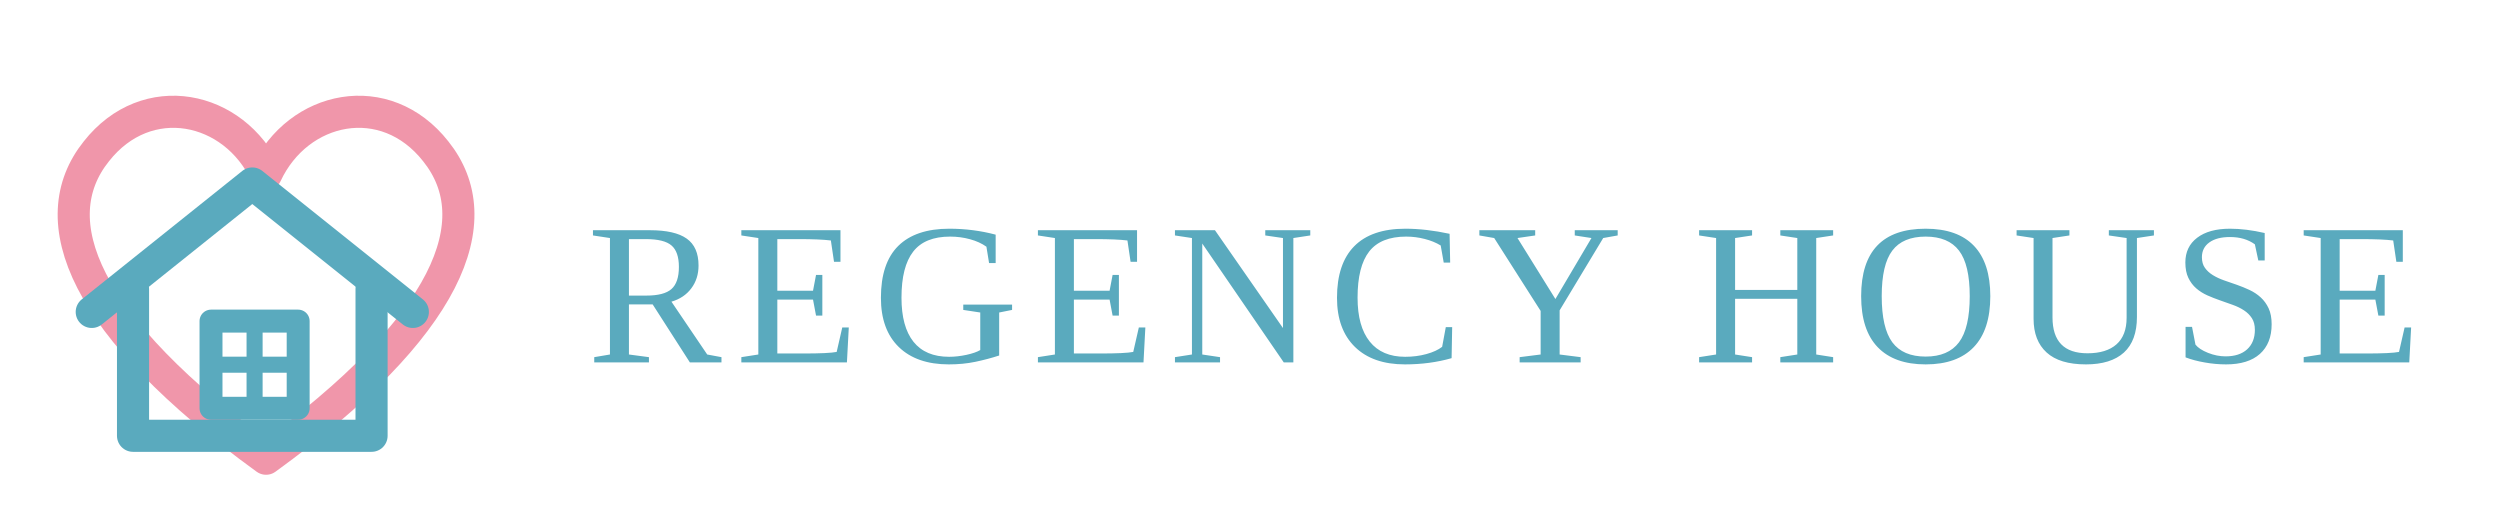
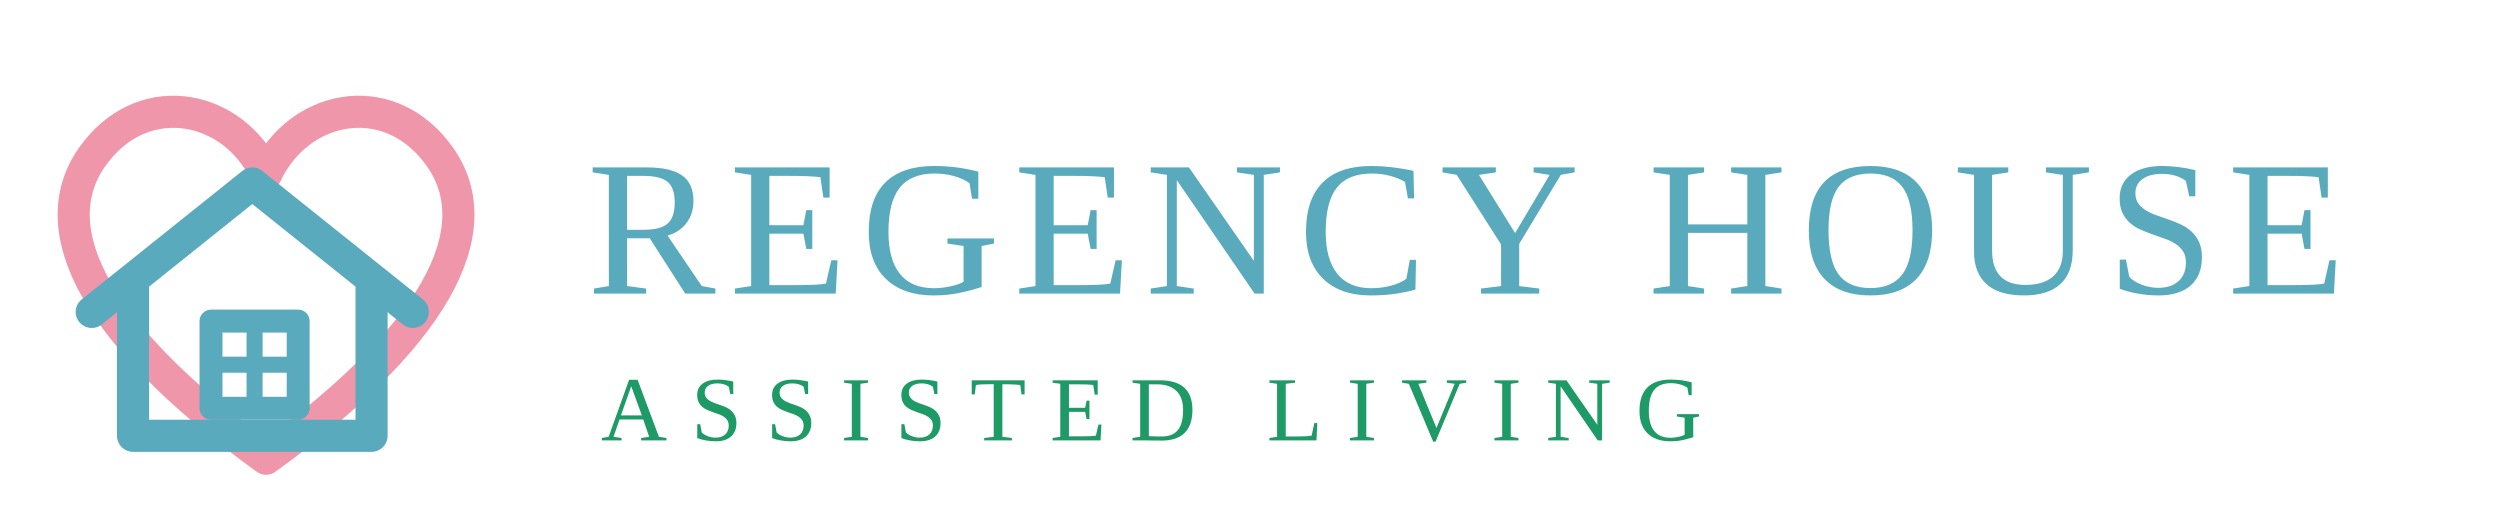
- <svg xmlns="http://www.w3.org/2000/svg" viewBox="0 0 545 112" role="img" aria-label="Regency House Senior Living Community">
+ <svg xmlns="http://www.w3.org/2000/svg" viewBox="0 0 545 112" role="img" aria-label="Regency House Assisted Living">
  <g fill="none" stroke-linecap="round" stroke-linejoin="round">
    <path d="M58 100 C 18 71 9 48 21 33 C 32 19 51 23 58 38 C 65 23 84 19 95 33 C 107 48 98 71 58 100 Z" stroke="#f096aa" stroke-width="7" />
    <path d="M20 68 L55 40 L90 68" stroke="#5aaabe" stroke-width="7" />
    <path d="M29 63 L29 95 L81 95 L81 63" stroke="#5aaabe" stroke-width="7" />
    <rect x="46" y="70" width="19" height="19" stroke="#5aaabe" stroke-width="5" />
    <path d="M55.5 70 L55.5 89 M46 79.5 L65 79.5" stroke="#5aaabe" stroke-width="3.5" />
  </g>
-   <text x="128" y="79" font-family="Georgia, 'Times New Roman', serif" font-size="44" fill="#5aaabe" letter-spacing="3">REGENCY HOUSE</text>
+   <text x="128" y="64" font-family="Georgia, 'Times New Roman', serif" font-size="42" fill="#5aaabe" letter-spacing="3">REGENCY HOUSE</text>
+   <text x="131" y="96" font-family="Georgia, 'Times New Roman', serif" font-size="20" fill="#1e9a66" letter-spacing="5.2">ASSISTED LIVING</text>
</svg>
